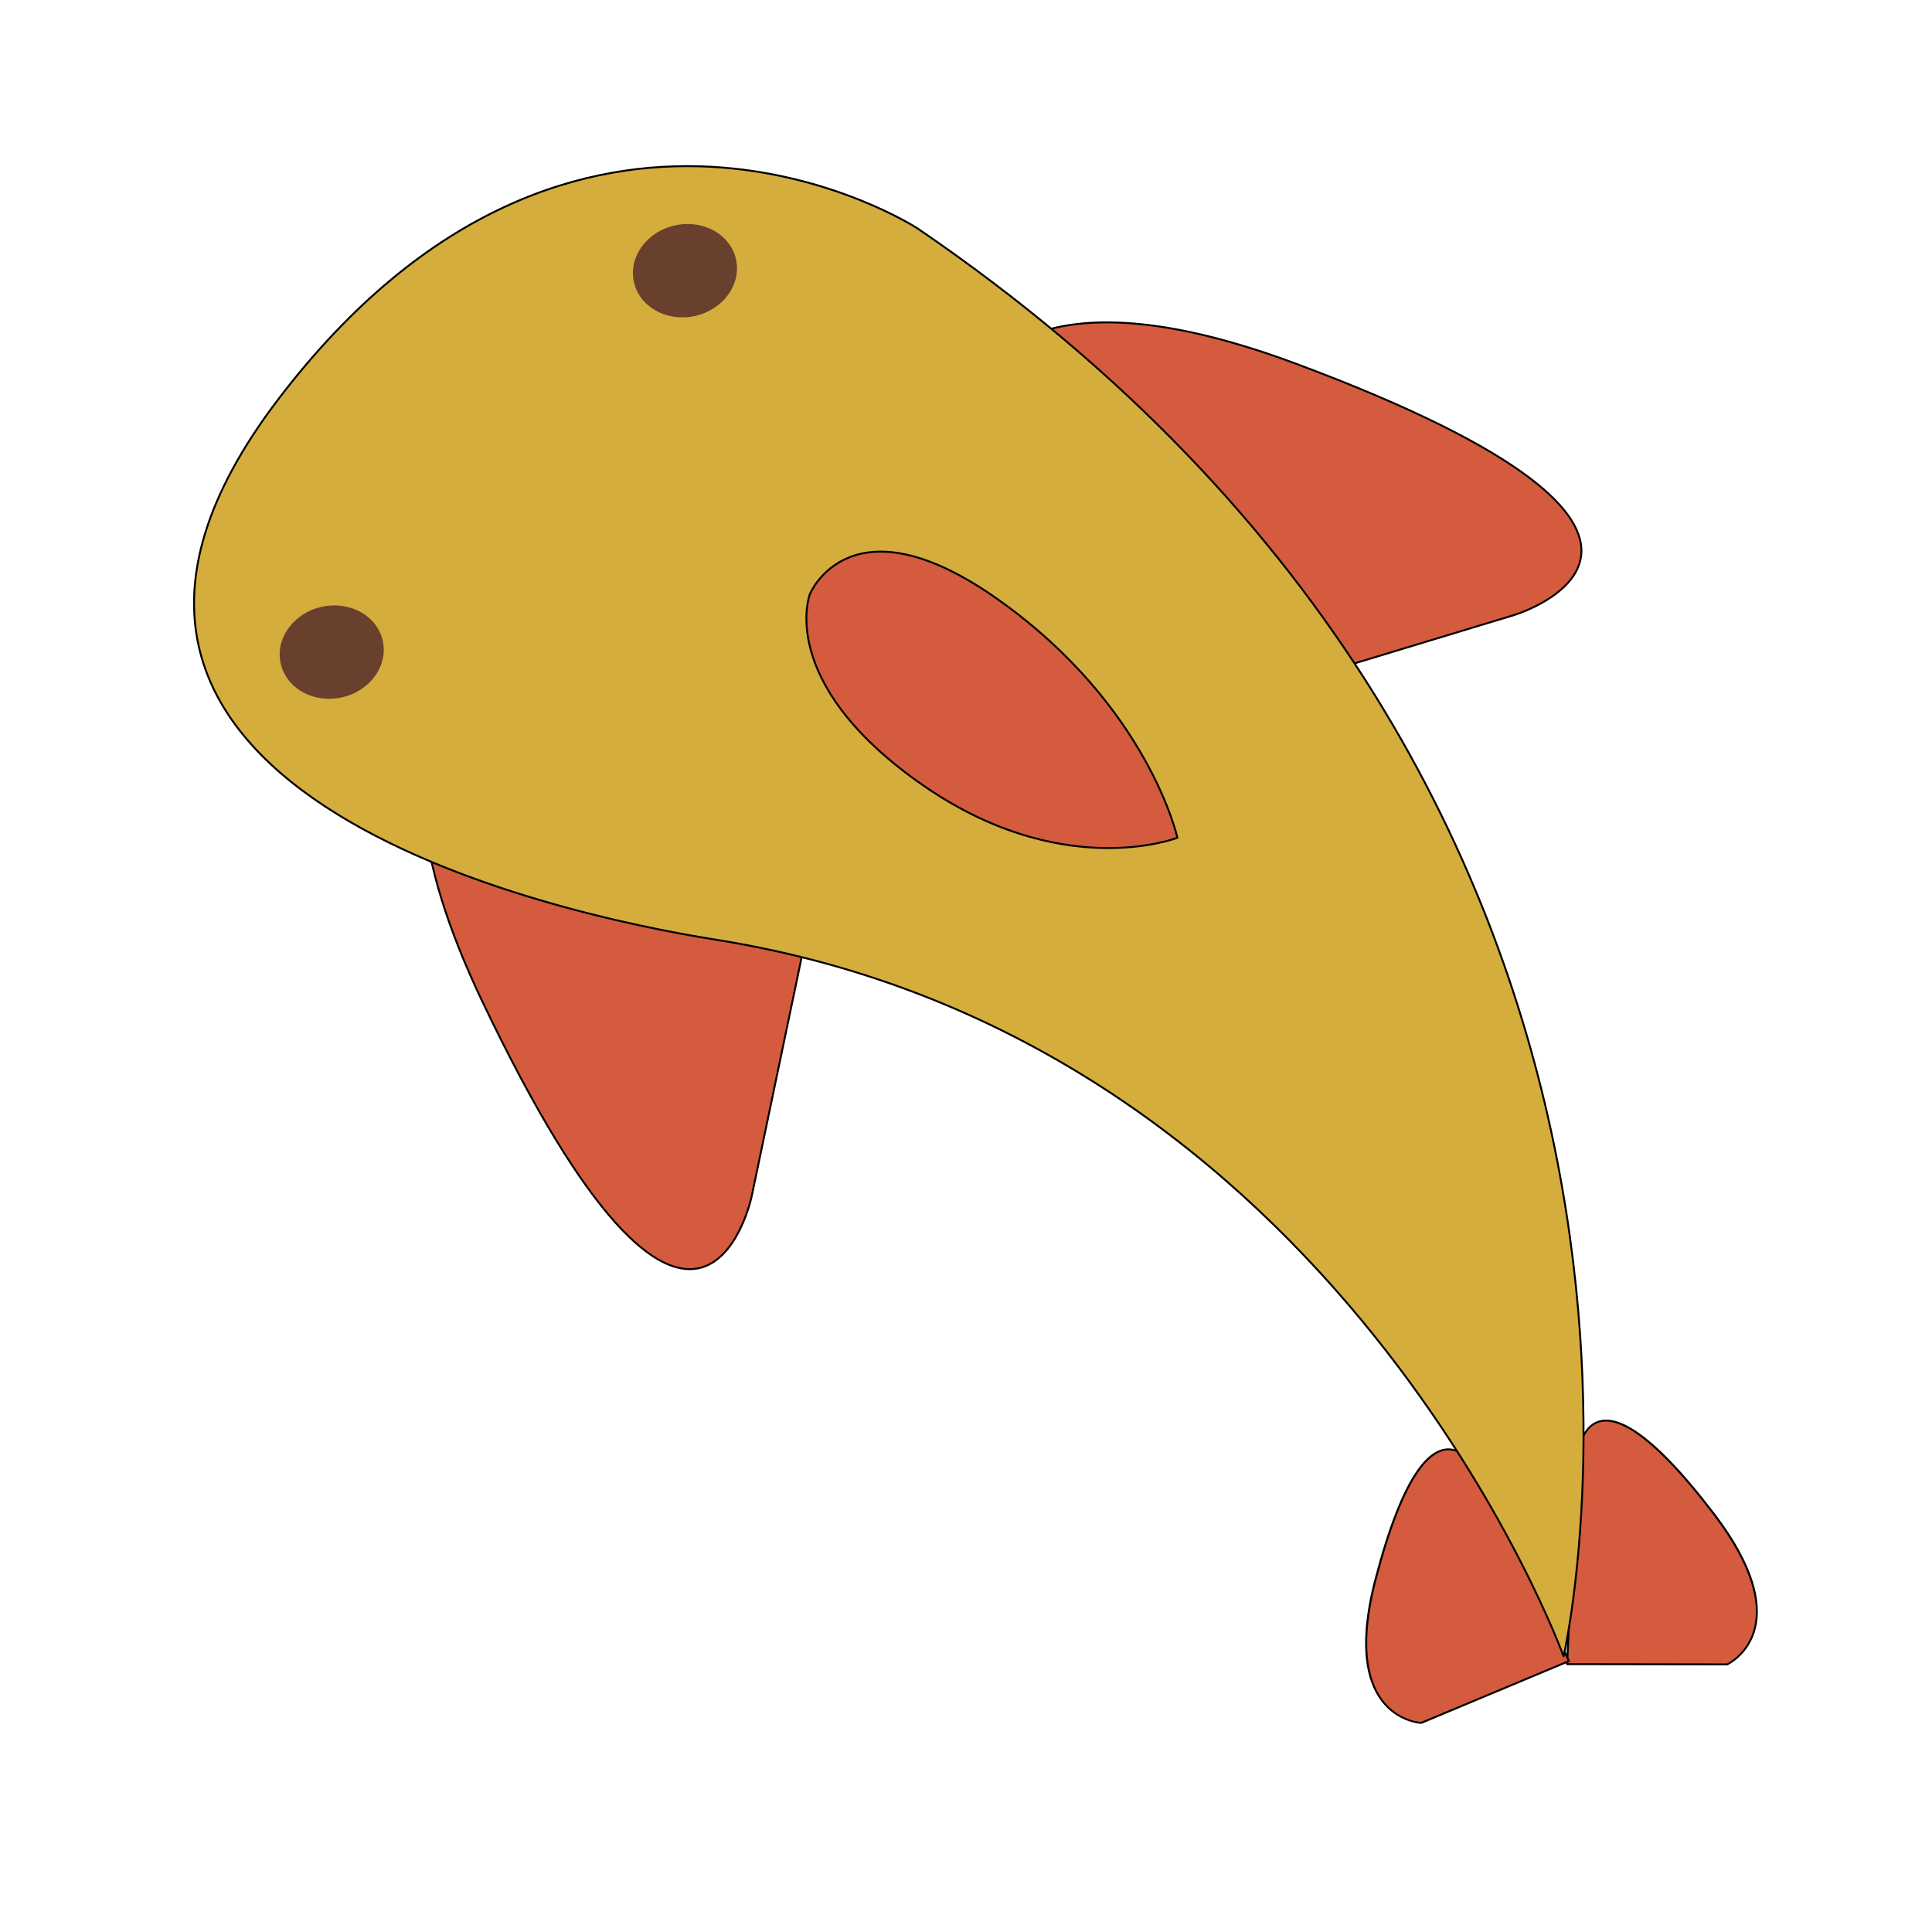
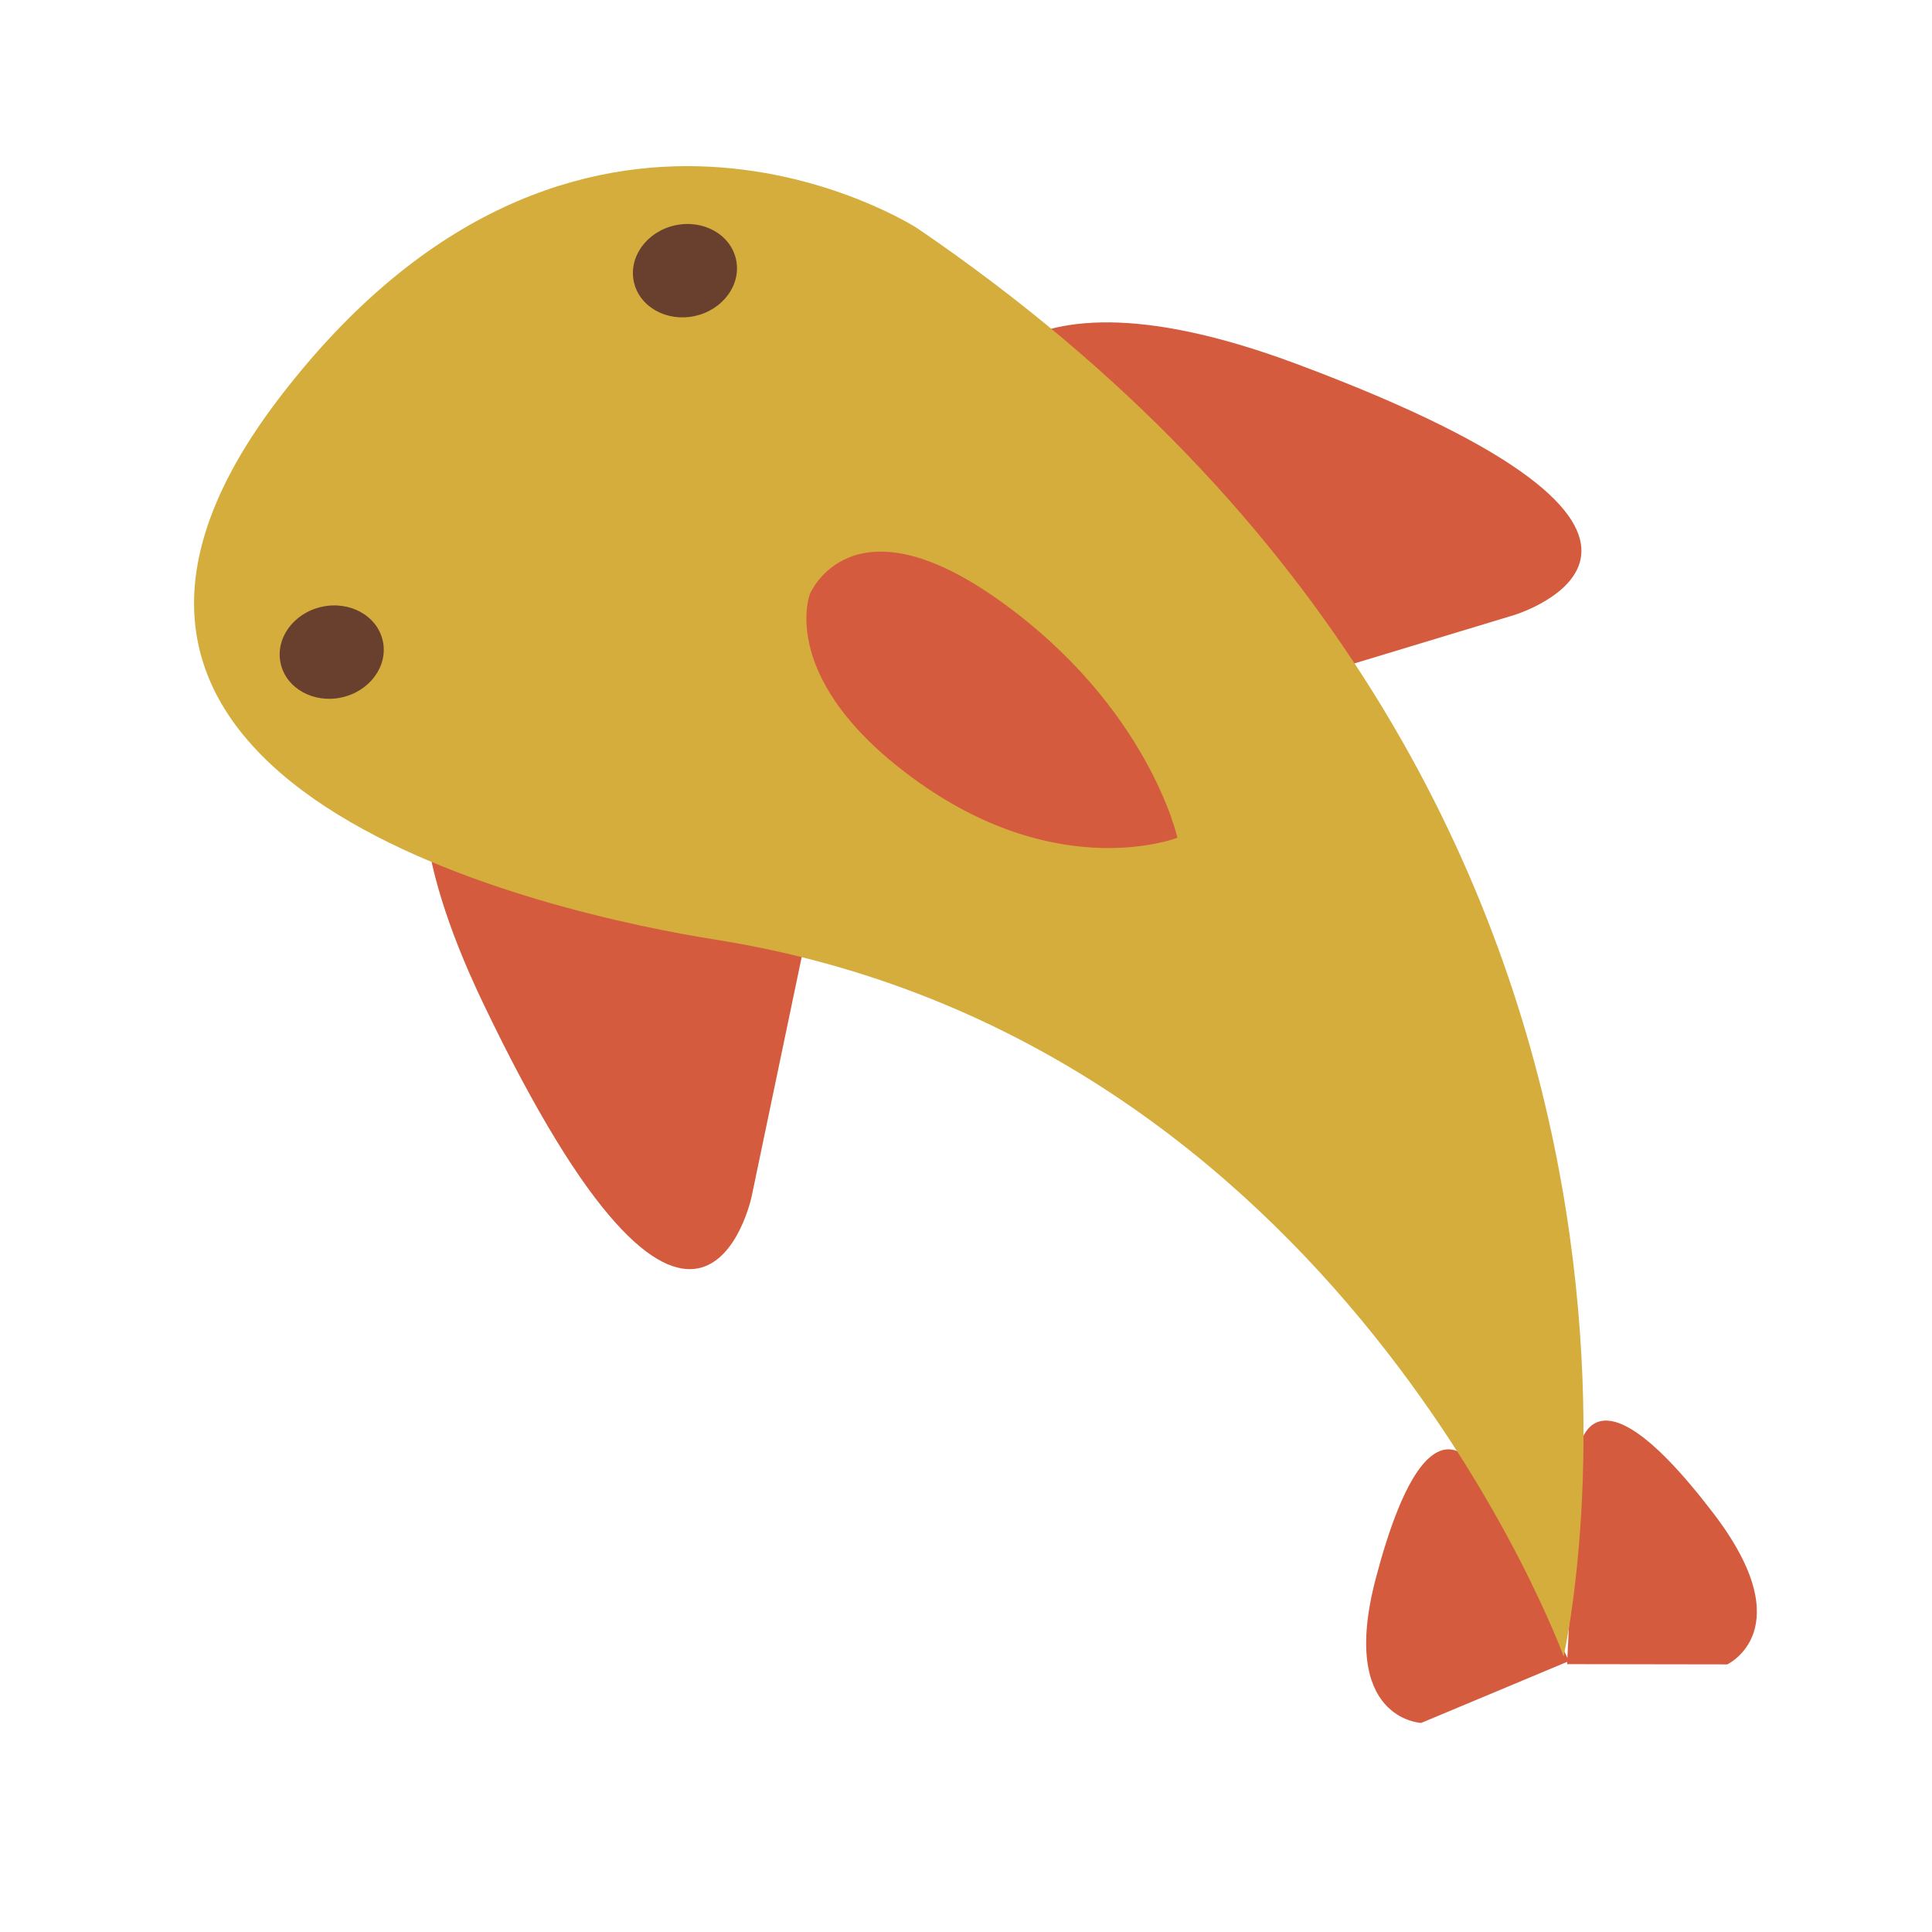
- <svg xmlns="http://www.w3.org/2000/svg" width="100%" height="100%" viewBox="0 0 1000 1000" version="1.1" xml:space="preserve" style="fill-rule:evenodd;clip-rule:evenodd;stroke-linecap:round;stroke-linejoin:round;stroke-miterlimit:1.5;">
+ <svg xmlns="http://www.w3.org/2000/svg" width="100%" height="100%" viewBox="0 0 1000 1000" version="1.1" xml:space="preserve" style="fill-rule:evenodd;clip-rule:evenodd;stroke-linejoin:round;stroke-miterlimit:2;">
  <g transform="matrix(2.606058,-1.296544,1.296544,2.606058,-1435.399,-380.2367)">
-     <path d="M411.664,481.99C411.664,481.99 381.779,473.982 380.789,534.305C379.33,623.269 408.233,586.621 408.233,586.621L458.275,523.156L411.664,481.99Z" style="fill:rgb(212,91,61);stroke:black;stroke-width:0.34px;" />
+     <path d="M411.664,481.99C411.664,481.99 381.779,473.982 380.789,534.305C379.33,623.269 408.233,586.621 408.233,586.621L458.275,523.156L411.664,481.99Z" style="fill:rgb(212,91,61);" />
  </g>
  <g transform="matrix(-1.09066,0.864746,-0.778735,-0.982178,1718.341,978.8991)">
-     <path d="M411.664,481.99C411.664,481.99 381.779,473.982 380.789,534.305C379.33,623.269 408.233,586.621 408.233,586.621L458.275,523.156L411.664,481.99Z" style="fill:rgb(212,91,61);stroke:black;stroke-width:0.76px;" />
+     <path d="M411.664,481.99C411.664,481.99 381.779,473.982 380.789,534.305C379.33,623.269 408.233,586.621 408.233,586.621L458.275,523.156L411.664,481.99Z" style="fill:rgb(212,91,61);" />
  </g>
  <g transform="matrix(1.339384,0.378649,0.340987,-1.206163,19.88869,1317.262)">
-     <path d="M411.664,481.99C411.664,481.99 381.779,473.982 380.789,534.305C379.33,623.269 408.233,586.621 408.233,586.621L458.275,523.156L411.664,481.99Z" style="fill:rgb(212,91,61);stroke:black;stroke-width:0.76px;" />
+     <path d="M411.664,481.99C411.664,481.99 381.779,473.982 380.789,534.305C379.33,623.269 408.233,586.621 408.233,586.621L458.275,523.156L411.664,481.99Z" style="fill:rgb(212,91,61);" />
  </g>
  <g transform="matrix(-1.06239,2.709962,2.709962,1.06239,-372.2679,-1411.182)">
-     <path d="M411.664,481.99C411.664,481.99 381.779,473.982 380.789,534.305C379.33,623.269 408.233,586.621 408.233,586.621L458.275,523.156L411.664,481.99Z" style="fill:rgb(212,91,61);stroke:black;stroke-width:0.34px;" />
+     <path d="M411.664,481.99C411.664,481.99 381.779,473.982 380.789,534.305C379.33,623.269 408.233,586.621 408.233,586.621L458.275,523.156L411.664,481.99Z" style="fill:rgb(212,91,61);" />
  </g>
  <g transform="matrix(2.84233,-0.627478,0.627478,2.84233,-1187.392,-660.149)">
-     <path d="M500,384.22C500,384.22 449.4,332.762 382.504,389.365C315.609,445.969 411.233,489.59 437.691,500C542.323,541.166 557.461,656.947 557.461,656.947C557.461,656.947 624.357,516.295 500,384.22Z" style="fill:rgb(212,173,61);stroke:black;stroke-width:0.34px;" />
+     <path d="M500,384.22C500,384.22 449.4,332.762 382.504,389.365C315.609,445.969 411.233,489.59 437.691,500C542.323,541.166 557.461,656.947 557.461,656.947C557.461,656.947 624.357,516.295 500,384.22Z" style="fill:rgb(212,173,61);" />
  </g>
  <g transform="matrix(2.84233,-0.627478,0.627478,2.84233,-1240.254,-648.4791)">
    <ellipse cx="400.65" cy="435.351" rx="9.299" ry="8.25" style="fill:rgb(105,64,45);" />
  </g>
  <g transform="matrix(2.84233,-0.627478,0.627478,2.84233,-1057.423,-845.9112)">
    <ellipse cx="400.65" cy="435.351" rx="9.299" ry="8.25" style="fill:rgb(105,64,45);" />
  </g>
  <g transform="matrix(2.84233,-0.627478,0.627478,2.84233,-1187.392,-660.149)">
-     <path d="M467.307,443.601C467.307,443.601 478.216,427.856 500,452.007C521.784,476.158 521.784,500 521.784,500C521.784,500 499.828,503.492 478.971,480.439C458.113,457.386 467.307,443.601 467.307,443.601Z" style="fill:rgb(212,91,61);stroke:black;stroke-width:0.34px;" />
+     <path d="M467.307,443.601C467.307,443.601 478.216,427.856 500,452.007C521.784,476.158 521.784,500 521.784,500C521.784,500 499.828,503.492 478.971,480.439C458.113,457.386 467.307,443.601 467.307,443.601Z" style="fill:rgb(212,91,61);" />
  </g>
</svg>
